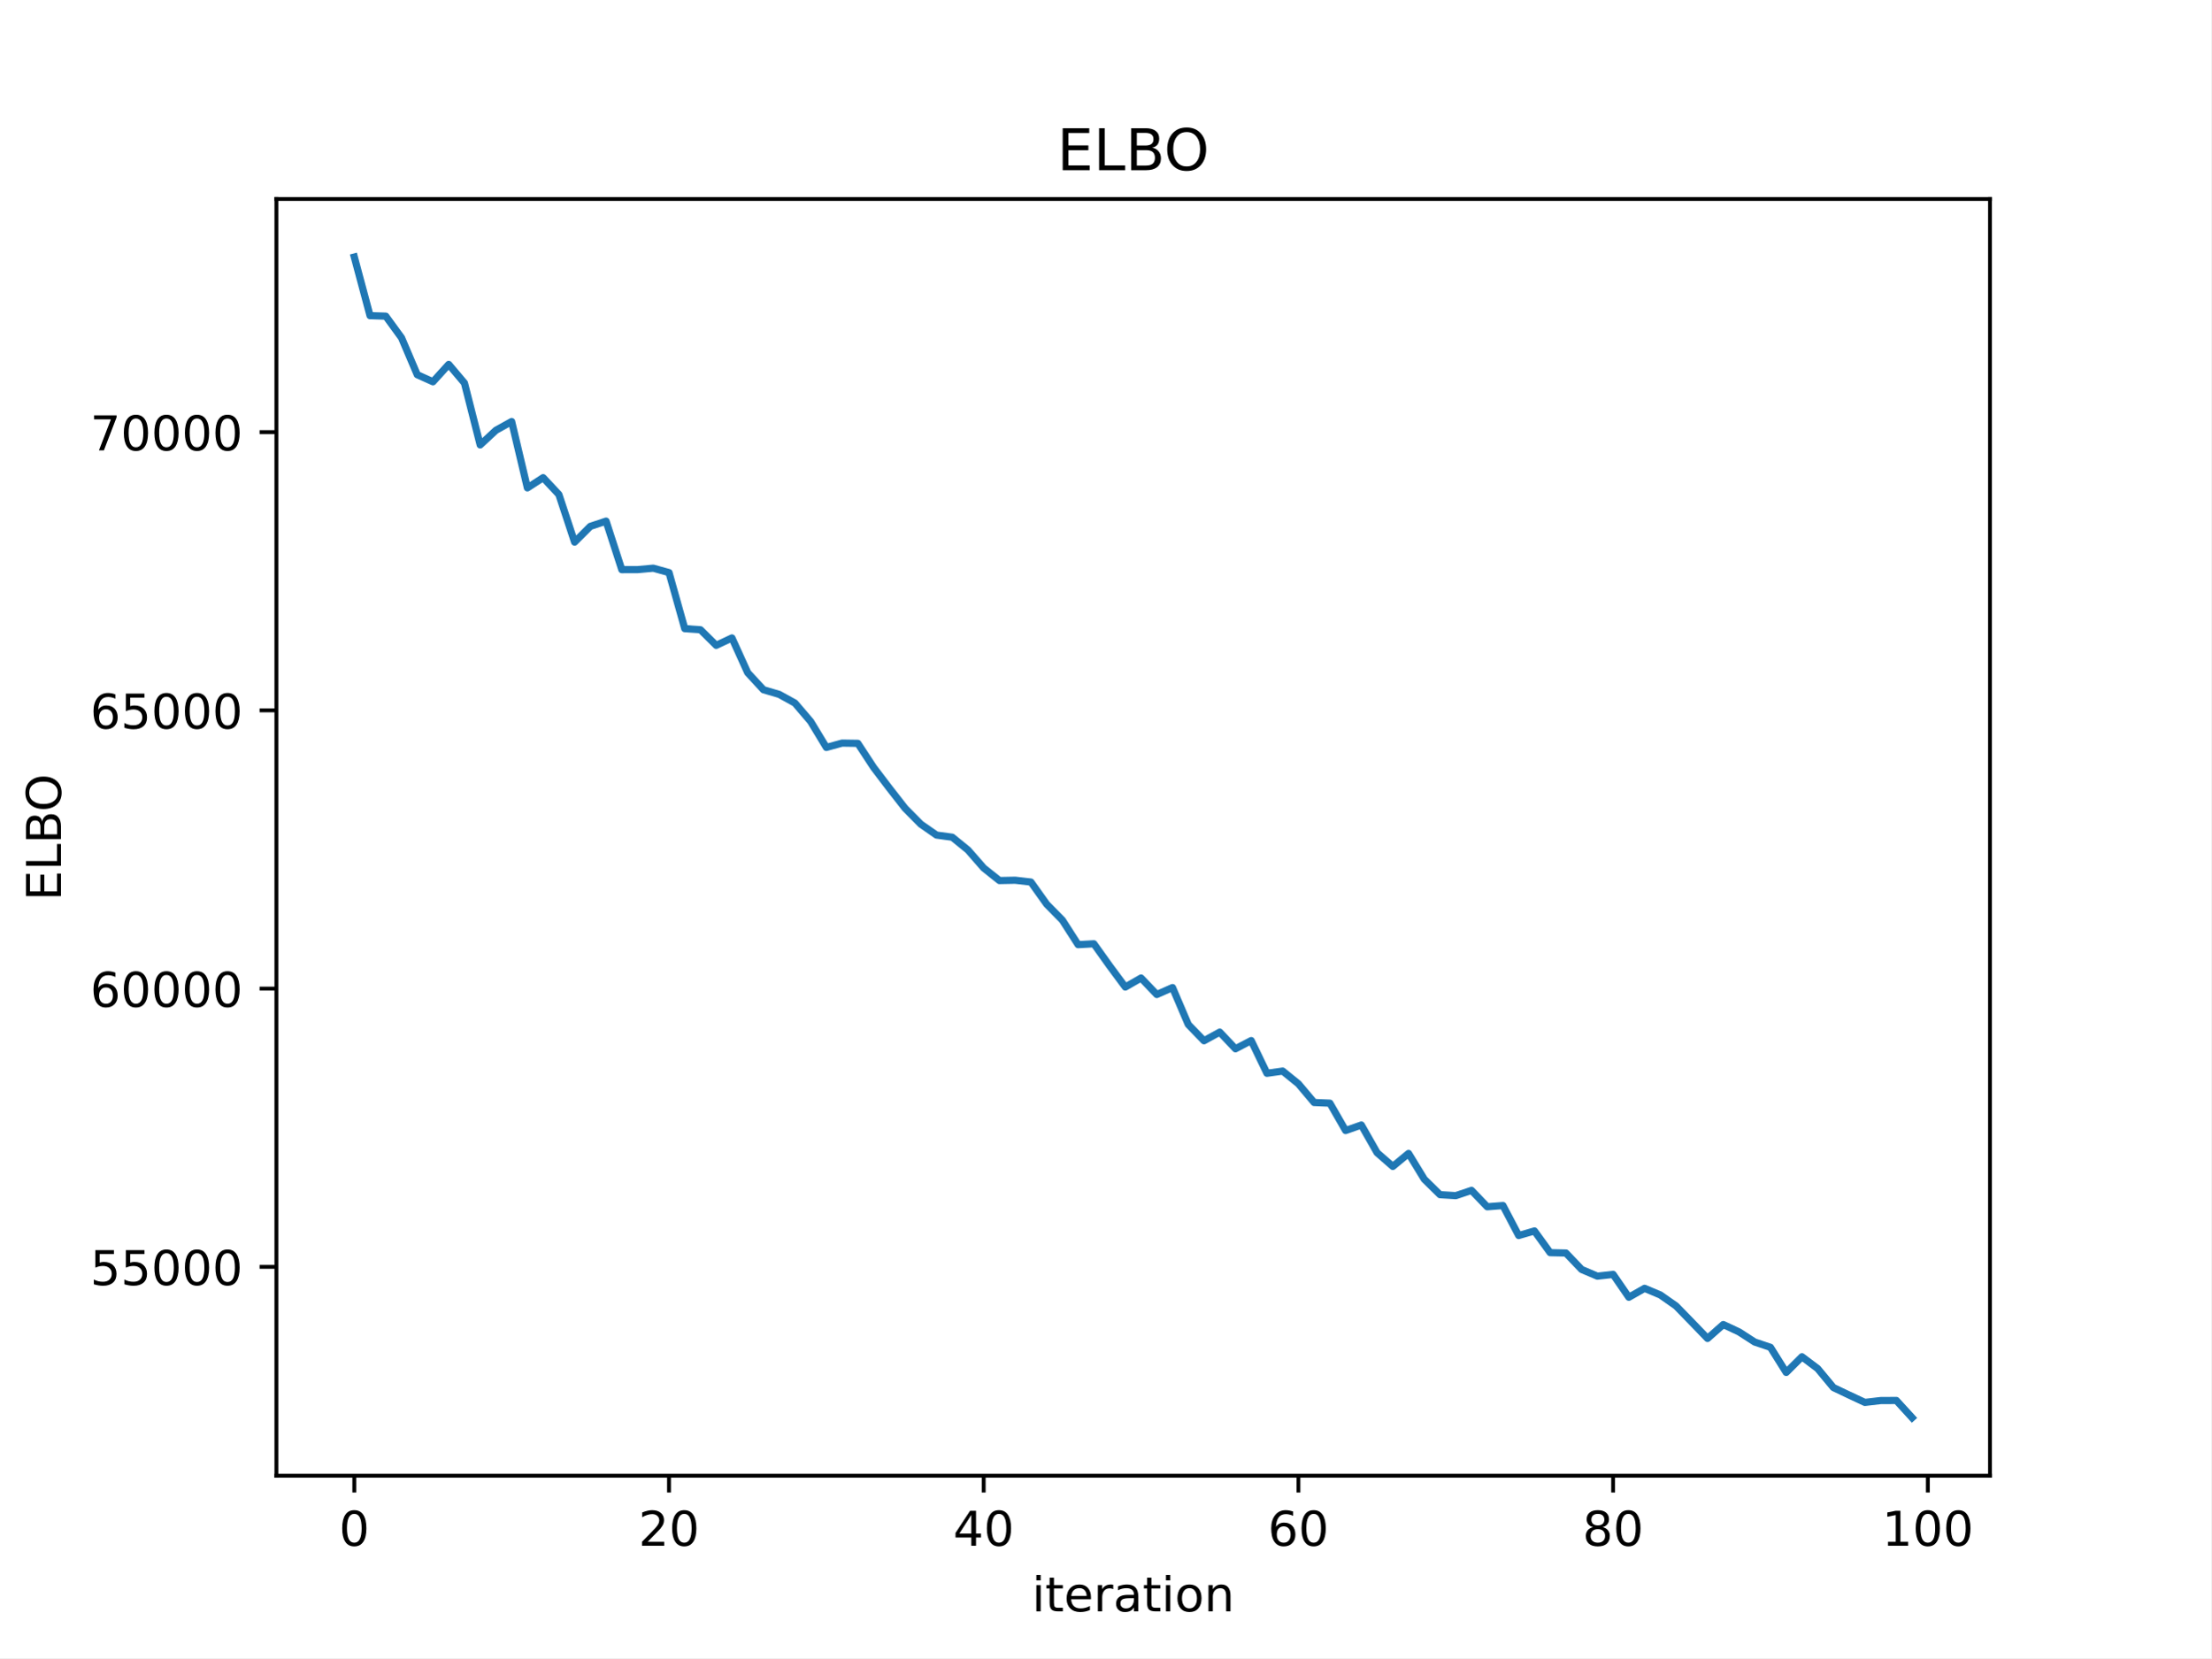
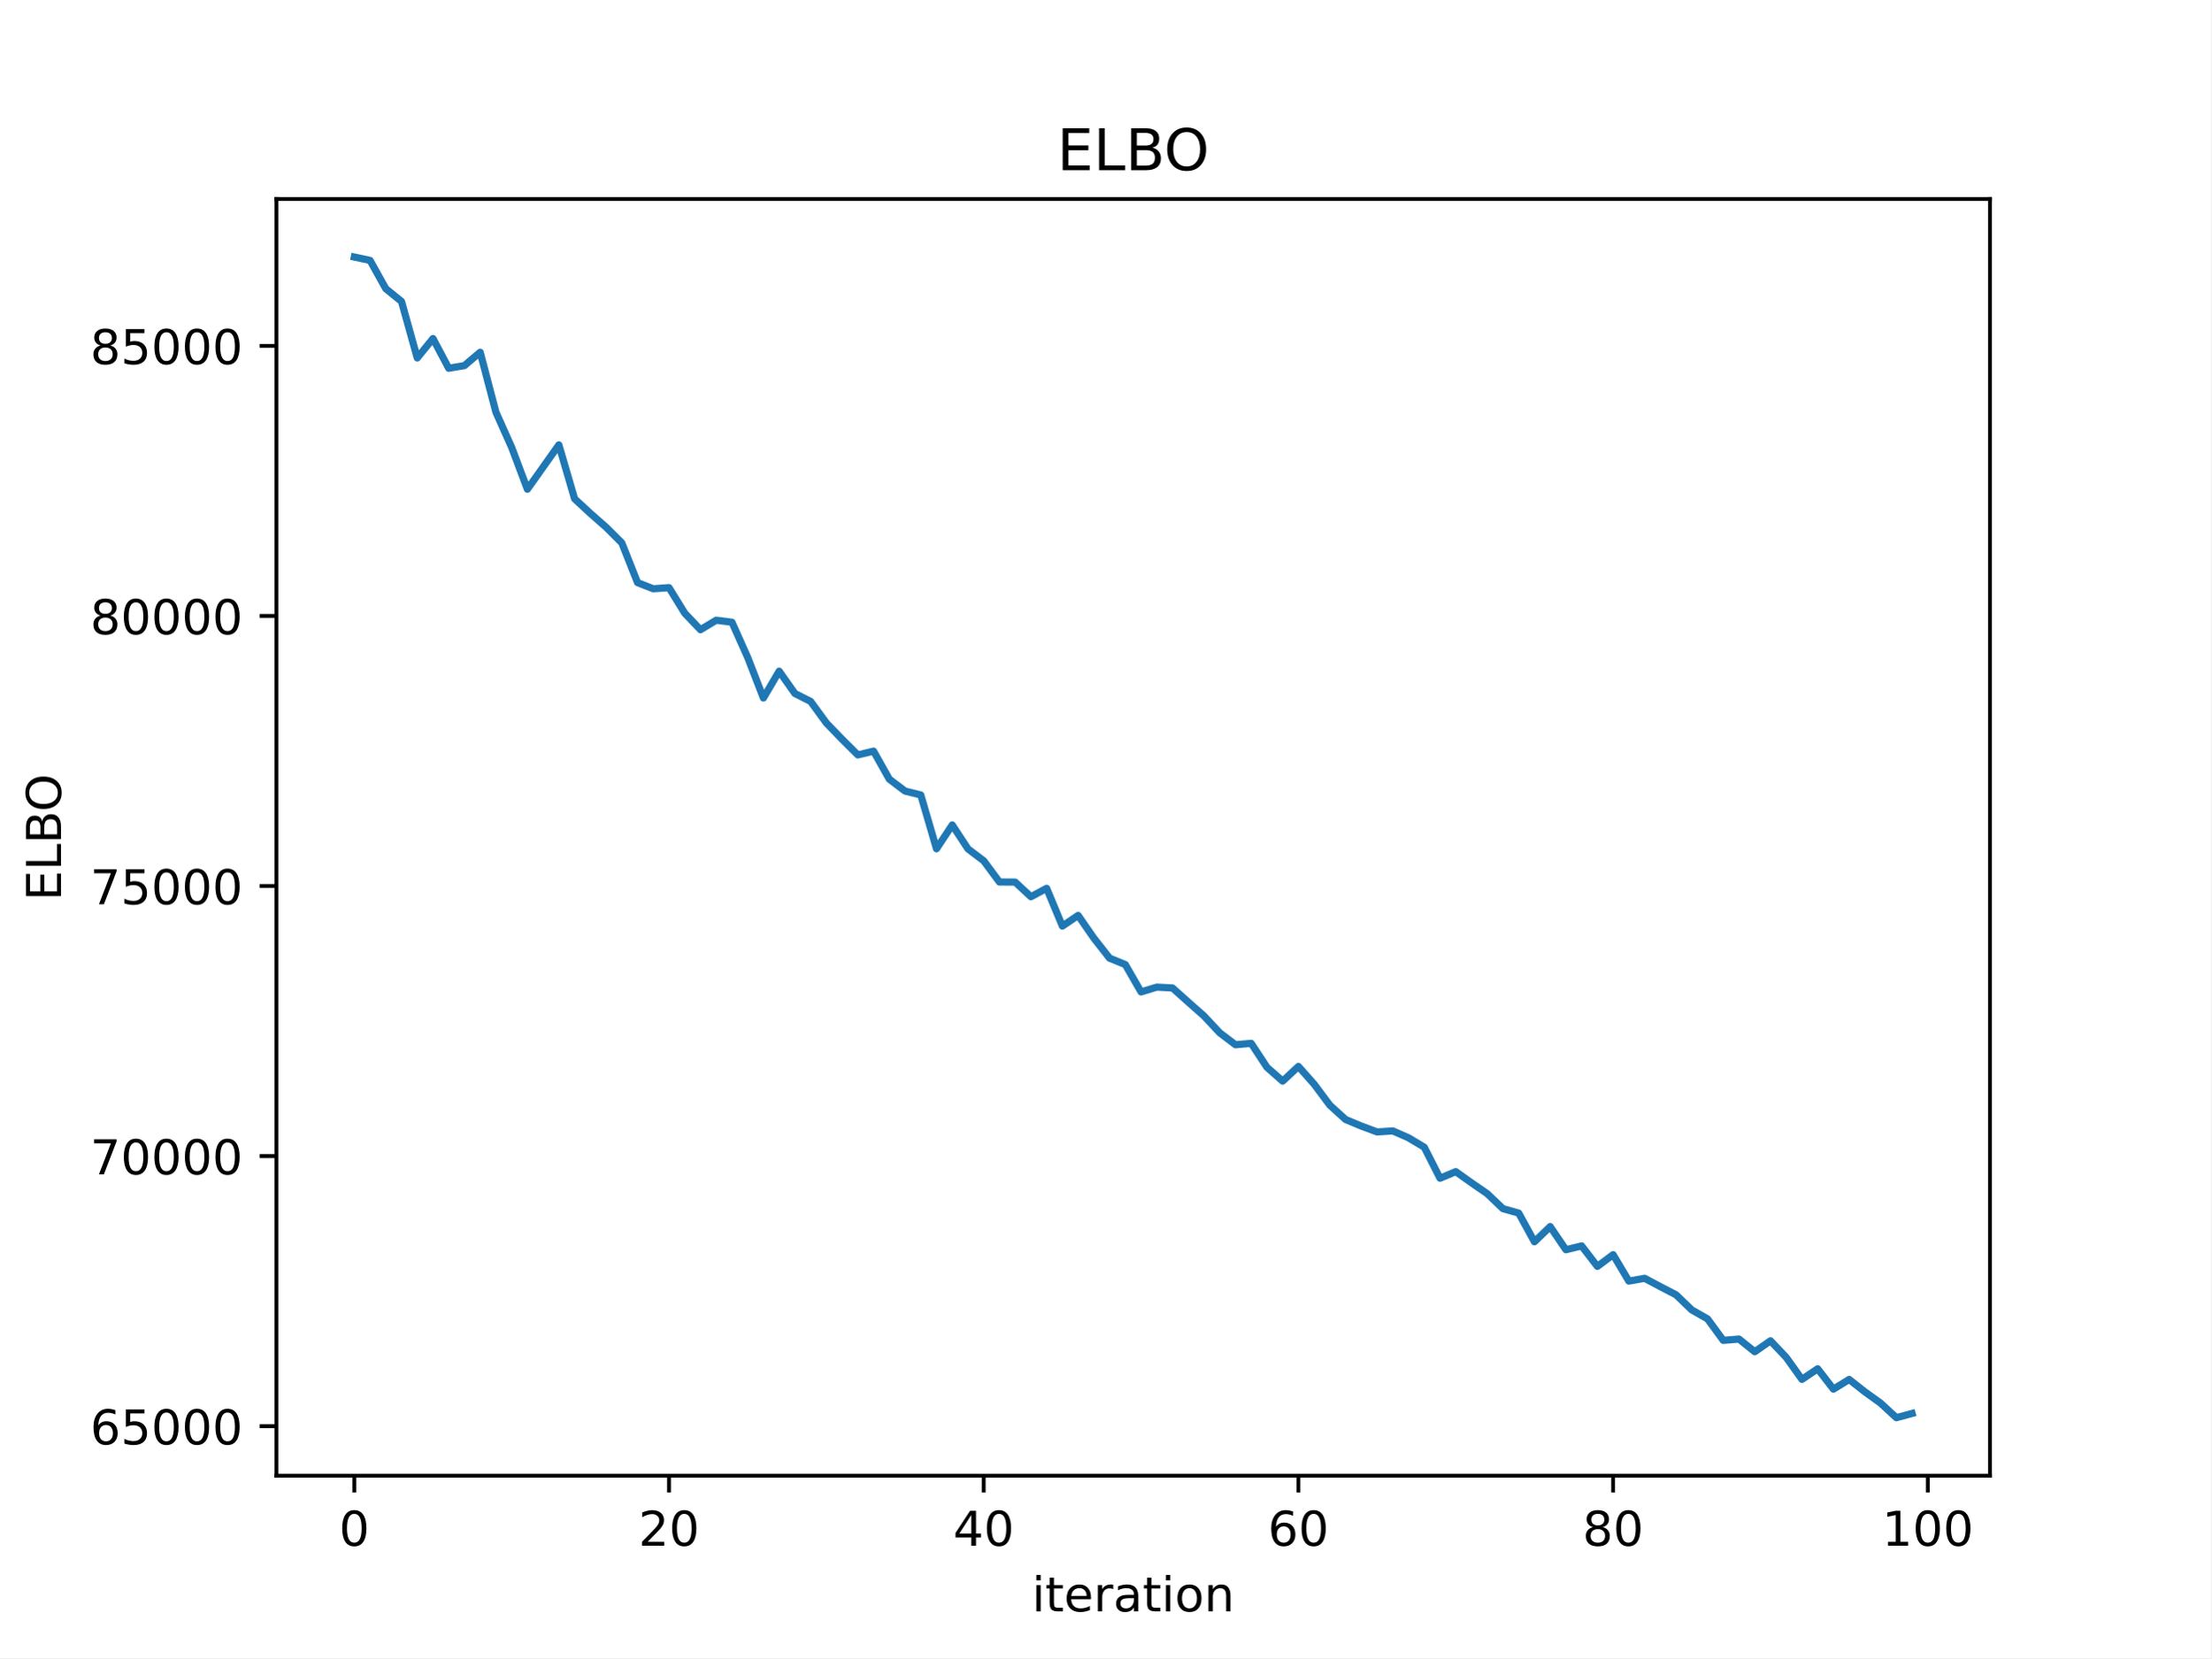
<svg xmlns="http://www.w3.org/2000/svg" xmlns:xlink="http://www.w3.org/1999/xlink" width="460.8pt" height="345.6pt" viewBox="0 0 460.8 345.6" version="1.1">
  <defs>
    <style type="text/css">*{stroke-linejoin: round; stroke-linecap: butt}</style>
  </defs>
  <g id="figure_1">
    <g id="patch_1">
      <path d="M 0 345.6  L 460.8 345.6  L 460.8 0  L 0 0  z " style="fill: #ffffff" />
    </g>
    <g id="axes_1">
      <g id="patch_2">
        <path d="M 57.6 307.584  L 414.72 307.584  L 414.72 41.472  L 57.6 41.472  z " style="fill: #ffffff" />
      </g>
      <g id="matplotlib.axis_1">
        <g id="xtick_1">
          <g id="line2d_1">
            <defs>
-               <path id="m39d585fc26" d="M 0 0  L 0 3.5  " style="stroke: #000000; stroke-width: 0.8" />
-             </defs>
-             <g>
-               <use xlink:href="#m39d585fc26" x="73.833" y="307.584" style="stroke: #000000; stroke-width: 0.8" />
+               <path id="m9847f02a8d" d="M 0 0  L 0 3.5  " style="stroke: #000000; stroke-width: 0.8" />
+             </defs>
+             <g>
+               <use xlink:href="#m9847f02a8d" x="73.833" y="307.584" style="stroke: #000000; stroke-width: 0.8" />
            </g>
          </g>
          <g id="text_1">
            <g transform="translate(70.65148 322.1824) scale(0.1 -0.1)">
              <defs>
                <path id="DejaVuSans-30" d="M 2034 4250  Q 1547 4250 1301 3770  Q 1056 3291 1056 2328  Q 1056 1369 1301 889  Q 1547 409 2034 409  Q 2525 409 2770 889  Q 3016 1369 3016 2328  Q 3016 3291 2770 3770  Q 2525 4250 2034 4250  z M 2034 4750  Q 2819 4750 3233 4129  Q 3647 3509 3647 2328  Q 3647 1150 3233 529  Q 2819 -91 2034 -91  Q 1250 -91 836 529  Q 422 1150 422 2328  Q 422 3509 836 4129  Q 1250 4750 2034 4750  z " transform="scale(0.015625)" />
              </defs>
              <use xlink:href="#DejaVuSans-30" />
            </g>
          </g>
        </g>
        <g id="xtick_2">
          <g id="line2d_2">
            <g>
-               <use xlink:href="#m39d585fc26" x="139.42" y="307.584" style="stroke: #000000; stroke-width: 0.8" />
+               <use xlink:href="#m9847f02a8d" x="139.42" y="307.584" style="stroke: #000000; stroke-width: 0.8" />
            </g>
          </g>
          <g id="text_2">
            <g transform="translate(133.057 322.1824) scale(0.1 -0.1)">
              <defs>
                <path id="DejaVuSans-32" d="M 1228 531  L 3431 531  L 3431 0  L 469 0  L 469 531  Q 828 903 1448 1529  Q 2069 2156 2228 2338  Q 2531 2678 2651 2914  Q 2772 3150 2772 3378  Q 2772 3750 2511 3984  Q 2250 4219 1831 4219  Q 1534 4219 1204 4116  Q 875 4013 500 3803  L 500 4441  Q 881 4594 1212 4672  Q 1544 4750 1819 4750  Q 2544 4750 2975 4387  Q 3406 4025 3406 3419  Q 3406 3131 3298 2873  Q 3191 2616 2906 2266  Q 2828 2175 2409 1742  Q 1991 1309 1228 531  z " transform="scale(0.015625)" />
              </defs>
              <use xlink:href="#DejaVuSans-32" />
              <use xlink:href="#DejaVuSans-30" transform="translate(63.62305 0)" />
            </g>
          </g>
        </g>
        <g id="xtick_3">
          <g id="line2d_3">
            <g>
-               <use xlink:href="#m39d585fc26" x="205.006" y="307.584" style="stroke: #000000; stroke-width: 0.8" />
+               <use xlink:href="#m9847f02a8d" x="205.006" y="307.584" style="stroke: #000000; stroke-width: 0.8" />
            </g>
          </g>
          <g id="text_3">
            <g transform="translate(198.6438 322.1824) scale(0.1 -0.1)">
              <defs>
                <path id="DejaVuSans-34" d="M 2419 4116  L 825 1625  L 2419 1625  L 2419 4116  z M 2253 4666  L 3047 4666  L 3047 1625  L 3713 1625  L 3713 1100  L 3047 1100  L 3047 0  L 2419 0  L 2419 1100  L 313 1100  L 313 1709  L 2253 4666  z " transform="scale(0.015625)" />
              </defs>
              <use xlink:href="#DejaVuSans-34" />
              <use xlink:href="#DejaVuSans-30" transform="translate(63.62305 0)" />
            </g>
          </g>
        </g>
        <g id="xtick_4">
          <g id="line2d_4">
            <g>
-               <use xlink:href="#m39d585fc26" x="270.593" y="307.584" style="stroke: #000000; stroke-width: 0.8" />
+               <use xlink:href="#m9847f02a8d" x="270.593" y="307.584" style="stroke: #000000; stroke-width: 0.8" />
            </g>
          </g>
          <g id="text_4">
            <g transform="translate(264.2306 322.1824) scale(0.1 -0.1)">
              <defs>
                <path id="DejaVuSans-36" d="M 2113 2584  Q 1688 2584 1439 2293  Q 1191 2003 1191 1497  Q 1191 994 1439 701  Q 1688 409 2113 409  Q 2538 409 2786 701  Q 3034 994 3034 1497  Q 3034 2003 2786 2293  Q 2538 2584 2113 2584  z M 3366 4563  L 3366 3988  Q 3128 4100 2886 4159  Q 2644 4219 2406 4219  Q 1781 4219 1451 3797  Q 1122 3375 1075 2522  Q 1259 2794 1537 2939  Q 1816 3084 2150 3084  Q 2853 3084 3261 2657  Q 3669 2231 3669 1497  Q 3669 778 3244 343  Q 2819 -91 2113 -91  Q 1303 -91 875 529  Q 447 1150 447 2328  Q 447 3434 972 4092  Q 1497 4750 2381 4750  Q 2619 4750 2861 4703  Q 3103 4656 3366 4563  z " transform="scale(0.015625)" />
              </defs>
              <use xlink:href="#DejaVuSans-36" />
              <use xlink:href="#DejaVuSans-30" transform="translate(63.62305 0)" />
            </g>
          </g>
        </g>
        <g id="xtick_5">
          <g id="line2d_5">
            <g>
-               <use xlink:href="#m39d585fc26" x="336.18" y="307.584" style="stroke: #000000; stroke-width: 0.8" />
+               <use xlink:href="#m9847f02a8d" x="336.18" y="307.584" style="stroke: #000000; stroke-width: 0.8" />
            </g>
          </g>
          <g id="text_5">
            <g transform="translate(329.8173 322.1824) scale(0.1 -0.1)">
              <defs>
                <path id="DejaVuSans-38" d="M 2034 2216  Q 1584 2216 1326 1975  Q 1069 1734 1069 1313  Q 1069 891 1326 650  Q 1584 409 2034 409  Q 2484 409 2743 651  Q 3003 894 3003 1313  Q 3003 1734 2745 1975  Q 2488 2216 2034 2216  z M 1403 2484  Q 997 2584 770 2862  Q 544 3141 544 3541  Q 544 4100 942 4425  Q 1341 4750 2034 4750  Q 2731 4750 3128 4425  Q 3525 4100 3525 3541  Q 3525 3141 3298 2862  Q 3072 2584 2669 2484  Q 3125 2378 3379 2068  Q 3634 1759 3634 1313  Q 3634 634 3220 271  Q 2806 -91 2034 -91  Q 1263 -91 848 271  Q 434 634 434 1313  Q 434 1759 690 2068  Q 947 2378 1403 2484  z M 1172 3481  Q 1172 3119 1398 2916  Q 1625 2713 2034 2713  Q 2441 2713 2670 2916  Q 2900 3119 2900 3481  Q 2900 3844 2670 4047  Q 2441 4250 2034 4250  Q 1625 4250 1398 4047  Q 1172 3844 1172 3481  z " transform="scale(0.015625)" />
              </defs>
              <use xlink:href="#DejaVuSans-38" />
              <use xlink:href="#DejaVuSans-30" transform="translate(63.62305 0)" />
            </g>
          </g>
        </g>
        <g id="xtick_6">
          <g id="line2d_6">
            <g>
-               <use xlink:href="#m39d585fc26" x="401.767" y="307.584" style="stroke: #000000; stroke-width: 0.8" />
+               <use xlink:href="#m9847f02a8d" x="401.767" y="307.584" style="stroke: #000000; stroke-width: 0.8" />
            </g>
          </g>
          <g id="text_6">
            <g transform="translate(392.2229 322.1824) scale(0.1 -0.1)">
              <defs>
                <path id="DejaVuSans-31" d="M 794 531  L 1825 531  L 1825 4091  L 703 3866  L 703 4441  L 1819 4666  L 2450 4666  L 2450 531  L 3481 531  L 3481 0  L 794 0  L 794 531  z " transform="scale(0.015625)" />
              </defs>
              <use xlink:href="#DejaVuSans-31" />
              <use xlink:href="#DejaVuSans-30" transform="translate(63.62305 0)" />
              <use xlink:href="#DejaVuSans-30" transform="translate(127.2461 0)" />
            </g>
          </g>
        </g>
        <g id="text_7">
          <g transform="translate(215.0373 335.8606) scale(0.1 -0.1)">
            <defs>
              <path id="DejaVuSans-69" d="M 603 3500  L 1178 3500  L 1178 0  L 603 0  L 603 3500  z M 603 4863  L 1178 4863  L 1178 4134  L 603 4134  L 603 4863  z " transform="scale(0.015625)" />
              <path id="DejaVuSans-74" d="M 1172 4494  L 1172 3500  L 2356 3500  L 2356 3053  L 1172 3053  L 1172 1153  Q 1172 725 1289 603  Q 1406 481 1766 481  L 2356 481  L 2356 0  L 1766 0  Q 1100 0 847 248  Q 594 497 594 1153  L 594 3053  L 172 3053  L 172 3500  L 594 3500  L 594 4494  L 1172 4494  z " transform="scale(0.015625)" />
              <path id="DejaVuSans-65" d="M 3597 1894  L 3597 1613  L 953 1613  Q 991 1019 1311 708  Q 1631 397 2203 397  Q 2534 397 2845 478  Q 3156 559 3463 722  L 3463 178  Q 3153 47 2828 -22  Q 2503 -91 2169 -91  Q 1331 -91 842 396  Q 353 884 353 1716  Q 353 2575 817 3079  Q 1281 3584 2069 3584  Q 2775 3584 3186 3129  Q 3597 2675 3597 1894  z M 3022 2063  Q 3016 2534 2758 2815  Q 2500 3097 2075 3097  Q 1594 3097 1305 2825  Q 1016 2553 972 2059  L 3022 2063  z " transform="scale(0.015625)" />
              <path id="DejaVuSans-72" d="M 2631 2963  Q 2534 3019 2420 3045  Q 2306 3072 2169 3072  Q 1681 3072 1420 2755  Q 1159 2438 1159 1844  L 1159 0  L 581 0  L 581 3500  L 1159 3500  L 1159 2956  Q 1341 3275 1631 3429  Q 1922 3584 2338 3584  Q 2397 3584 2469 3576  Q 2541 3569 2628 3553  L 2631 2963  z " transform="scale(0.015625)" />
              <path id="DejaVuSans-61" d="M 2194 1759  Q 1497 1759 1228 1600  Q 959 1441 959 1056  Q 959 750 1161 570  Q 1363 391 1709 391  Q 2188 391 2477 730  Q 2766 1069 2766 1631  L 2766 1759  L 2194 1759  z M 3341 1997  L 3341 0  L 2766 0  L 2766 531  Q 2569 213 2275 61  Q 1981 -91 1556 -91  Q 1019 -91 701 211  Q 384 513 384 1019  Q 384 1609 779 1909  Q 1175 2209 1959 2209  L 2766 2209  L 2766 2266  Q 2766 2663 2505 2880  Q 2244 3097 1772 3097  Q 1472 3097 1187 3025  Q 903 2953 641 2809  L 641 3341  Q 956 3463 1253 3523  Q 1550 3584 1831 3584  Q 2591 3584 2966 3190  Q 3341 2797 3341 1997  z " transform="scale(0.015625)" />
              <path id="DejaVuSans-6f" d="M 1959 3097  Q 1497 3097 1228 2736  Q 959 2375 959 1747  Q 959 1119 1226 758  Q 1494 397 1959 397  Q 2419 397 2687 759  Q 2956 1122 2956 1747  Q 2956 2369 2687 2733  Q 2419 3097 1959 3097  z M 1959 3584  Q 2709 3584 3137 3096  Q 3566 2609 3566 1747  Q 3566 888 3137 398  Q 2709 -91 1959 -91  Q 1206 -91 779 398  Q 353 888 353 1747  Q 353 2609 779 3096  Q 1206 3584 1959 3584  z " transform="scale(0.015625)" />
              <path id="DejaVuSans-6e" d="M 3513 2113  L 3513 0  L 2938 0  L 2938 2094  Q 2938 2591 2744 2837  Q 2550 3084 2163 3084  Q 1697 3084 1428 2787  Q 1159 2491 1159 1978  L 1159 0  L 581 0  L 581 3500  L 1159 3500  L 1159 2956  Q 1366 3272 1645 3428  Q 1925 3584 2291 3584  Q 2894 3584 3203 3211  Q 3513 2838 3513 2113  z " transform="scale(0.015625)" />
            </defs>
            <use xlink:href="#DejaVuSans-69" />
            <use xlink:href="#DejaVuSans-74" transform="translate(27.7832 0)" />
            <use xlink:href="#DejaVuSans-65" transform="translate(66.99219 0)" />
            <use xlink:href="#DejaVuSans-72" transform="translate(128.5156 0)" />
            <use xlink:href="#DejaVuSans-61" transform="translate(169.6289 0)" />
            <use xlink:href="#DejaVuSans-74" transform="translate(230.9082 0)" />
            <use xlink:href="#DejaVuSans-69" transform="translate(270.1172 0)" />
            <use xlink:href="#DejaVuSans-6f" transform="translate(297.9004 0)" />
            <use xlink:href="#DejaVuSans-6e" transform="translate(359.082 0)" />
          </g>
        </g>
      </g>
      <g id="matplotlib.axis_2">
        <g id="ytick_1">
          <g id="line2d_7">
            <defs>
-               <path id="mdcb9af2487" d="M 0 0  L -3.5 0  " style="stroke: #000000; stroke-width: 0.8" />
-             </defs>
-             <g>
-               <use xlink:href="#mdcb9af2487" x="57.6" y="264.053" style="stroke: #000000; stroke-width: 0.8" />
+               <path id="m6471b7e851" d="M 0 0  L -3.5 0  " style="stroke: #000000; stroke-width: 0.8" />
+             </defs>
+             <g>
+               <use xlink:href="#m6471b7e851" x="57.6" y="297.26" style="stroke: #000000; stroke-width: 0.8" />
            </g>
          </g>
          <g id="text_8">
-             <g transform="translate(18.7875 267.8525) scale(0.1 -0.1)">
+             <g transform="translate(18.7875 301.0592) scale(0.1 -0.1)">
              <defs>
                <path id="DejaVuSans-35" d="M 691 4666  L 3169 4666  L 3169 4134  L 1269 4134  L 1269 2991  Q 1406 3038 1543 3061  Q 1681 3084 1819 3084  Q 2600 3084 3056 2656  Q 3513 2228 3513 1497  Q 3513 744 3044 326  Q 2575 -91 1722 -91  Q 1428 -91 1123 -41  Q 819 9 494 109  L 494 744  Q 775 591 1075 516  Q 1375 441 1709 441  Q 2250 441 2565 725  Q 2881 1009 2881 1497  Q 2881 1984 2565 2268  Q 2250 2553 1709 2553  Q 1456 2553 1204 2497  Q 953 2441 691 2322  L 691 4666  z " transform="scale(0.015625)" />
              </defs>
-               <use xlink:href="#DejaVuSans-35" />
+               <use xlink:href="#DejaVuSans-36" />
              <use xlink:href="#DejaVuSans-35" transform="translate(63.62305 0)" />
              <use xlink:href="#DejaVuSans-30" transform="translate(127.2461 0)" />
              <use xlink:href="#DejaVuSans-30" transform="translate(190.8691 0)" />
              <use xlink:href="#DejaVuSans-30" transform="translate(254.4922 0)" />
            </g>
          </g>
        </g>
        <g id="ytick_2">
          <g id="line2d_8">
            <g>
-               <use xlink:href="#mdcb9af2487" x="57.6" y="206.057" style="stroke: #000000; stroke-width: 0.8" />
+               <use xlink:href="#m6471b7e851" x="57.6" y="240.967" style="stroke: #000000; stroke-width: 0.8" />
            </g>
          </g>
          <g id="text_9">
-             <g transform="translate(18.7875 209.8562) scale(0.1 -0.1)">
-               <use xlink:href="#DejaVuSans-36" />
+             <g transform="translate(18.7875 244.7658) scale(0.1 -0.1)">
+               <defs>
+                 <path id="DejaVuSans-37" d="M 525 4666  L 3525 4666  L 3525 4397  L 1831 0  L 1172 0  L 2766 4134  L 525 4134  L 525 4666  z " transform="scale(0.015625)" />
+               </defs>
+               <use xlink:href="#DejaVuSans-37" />
              <use xlink:href="#DejaVuSans-30" transform="translate(63.62305 0)" />
              <use xlink:href="#DejaVuSans-30" transform="translate(127.2461 0)" />
              <use xlink:href="#DejaVuSans-30" transform="translate(190.8691 0)" />
              <use xlink:href="#DejaVuSans-30" transform="translate(254.4922 0)" />
            </g>
          </g>
        </g>
        <g id="ytick_3">
          <g id="line2d_9">
            <g>
-               <use xlink:href="#mdcb9af2487" x="57.6" y="148.061" style="stroke: #000000; stroke-width: 0.8" />
+               <use xlink:href="#m6471b7e851" x="57.6" y="184.673" style="stroke: #000000; stroke-width: 0.8" />
            </g>
          </g>
          <g id="text_10">
-             <g transform="translate(18.7875 151.8599) scale(0.1 -0.1)">
-               <use xlink:href="#DejaVuSans-36" />
+             <g transform="translate(18.7875 188.4724) scale(0.1 -0.1)">
+               <use xlink:href="#DejaVuSans-37" />
              <use xlink:href="#DejaVuSans-35" transform="translate(63.62305 0)" />
              <use xlink:href="#DejaVuSans-30" transform="translate(127.2461 0)" />
              <use xlink:href="#DejaVuSans-30" transform="translate(190.8691 0)" />
              <use xlink:href="#DejaVuSans-30" transform="translate(254.4922 0)" />
            </g>
          </g>
        </g>
        <g id="ytick_4">
          <g id="line2d_10">
            <g>
-               <use xlink:href="#mdcb9af2487" x="57.6" y="90.064" style="stroke: #000000; stroke-width: 0.8" />
+               <use xlink:href="#m6471b7e851" x="57.6" y="128.38" style="stroke: #000000; stroke-width: 0.8" />
            </g>
          </g>
          <g id="text_11">
-             <g transform="translate(18.7875 93.86358) scale(0.1 -0.1)">
-               <defs>
-                 <path id="DejaVuSans-37" d="M 525 4666  L 3525 4666  L 3525 4397  L 1831 0  L 1172 0  L 2766 4134  L 525 4134  L 525 4666  z " transform="scale(0.015625)" />
-               </defs>
-               <use xlink:href="#DejaVuSans-37" />
-               <use xlink:href="#DejaVuSans-30" transform="translate(63.62305 0)" />
-               <use xlink:href="#DejaVuSans-30" transform="translate(127.2461 0)" />
-               <use xlink:href="#DejaVuSans-30" transform="translate(190.8691 0)" />
-               <use xlink:href="#DejaVuSans-30" transform="translate(254.4922 0)" />
-             </g>
-           </g>
-         </g>
-         <g id="text_12">
+             <g transform="translate(18.7875 132.1789) scale(0.1 -0.1)">
+               <use xlink:href="#DejaVuSans-38" />
+               <use xlink:href="#DejaVuSans-30" transform="translate(63.62305 0)" />
+               <use xlink:href="#DejaVuSans-30" transform="translate(127.2461 0)" />
+               <use xlink:href="#DejaVuSans-30" transform="translate(190.8691 0)" />
+               <use xlink:href="#DejaVuSans-30" transform="translate(254.4922 0)" />
+             </g>
+           </g>
+         </g>
+         <g id="ytick_5">
+           <g id="line2d_11">
+             <g>
+               <use xlink:href="#m6471b7e851" x="57.6" y="72.086" style="stroke: #000000; stroke-width: 0.8" />
+             </g>
+           </g>
+           <g id="text_12">
+             <g transform="translate(18.7875 75.88547) scale(0.1 -0.1)">
+               <use xlink:href="#DejaVuSans-38" />
+               <use xlink:href="#DejaVuSans-35" transform="translate(63.62305 0)" />
+               <use xlink:href="#DejaVuSans-30" transform="translate(127.2461 0)" />
+               <use xlink:href="#DejaVuSans-30" transform="translate(190.8691 0)" />
+               <use xlink:href="#DejaVuSans-30" transform="translate(254.4922 0)" />
+             </g>
+           </g>
+         </g>
+         <g id="text_13">
          <g transform="translate(12.70781 187.7522) rotate(-90) scale(0.1 -0.1)">
            <defs>
              <path id="DejaVuSans-45" d="M 628 4666  L 3578 4666  L 3578 4134  L 1259 4134  L 1259 2753  L 3481 2753  L 3481 2222  L 1259 2222  L 1259 531  L 3634 531  L 3634 0  L 628 0  L 628 4666  z " transform="scale(0.015625)" />
              <path id="DejaVuSans-4c" d="M 628 4666  L 1259 4666  L 1259 531  L 3531 531  L 3531 0  L 628 0  L 628 4666  z " transform="scale(0.015625)" />
              <path id="DejaVuSans-42" d="M 1259 2228  L 1259 519  L 2272 519  Q 2781 519 3026 730  Q 3272 941 3272 1375  Q 3272 1813 3026 2020  Q 2781 2228 2272 2228  L 1259 2228  z M 1259 4147  L 1259 2741  L 2194 2741  Q 2656 2741 2882 2914  Q 3109 3088 3109 3444  Q 3109 3797 2882 3972  Q 2656 4147 2194 4147  L 1259 4147  z M 628 4666  L 2241 4666  Q 2963 4666 3353 4366  Q 3744 4066 3744 3513  Q 3744 3084 3544 2831  Q 3344 2578 2956 2516  Q 3422 2416 3680 2098  Q 3938 1781 3938 1306  Q 3938 681 3513 340  Q 3088 0 2303 0  L 628 0  L 628 4666  z " transform="scale(0.015625)" />
              <path id="DejaVuSans-4f" d="M 2522 4238  Q 1834 4238 1429 3725  Q 1025 3213 1025 2328  Q 1025 1447 1429 934  Q 1834 422 2522 422  Q 3209 422 3611 934  Q 4013 1447 4013 2328  Q 4013 3213 3611 3725  Q 3209 4238 2522 4238  z M 2522 4750  Q 3503 4750 4090 4092  Q 4678 3434 4678 2328  Q 4678 1225 4090 567  Q 3503 -91 2522 -91  Q 1538 -91 948 565  Q 359 1222 359 2328  Q 359 3434 948 4092  Q 1538 4750 2522 4750  z " transform="scale(0.015625)" />
            </defs>
            <use xlink:href="#DejaVuSans-45" />
            <use xlink:href="#DejaVuSans-4c" transform="translate(63.18359 0)" />
            <use xlink:href="#DejaVuSans-42" transform="translate(118.8965 0)" />
            <use xlink:href="#DejaVuSans-4f" transform="translate(185.75 0)" />
          </g>
        </g>
      </g>
-       <g id="line2d_11">
-         <path d="M 73.833 53.568  L 77.112 65.792  L 80.391 65.896  L 83.671 70.397  L 86.95 78.094  L 90.229 79.571  L 93.509 75.951  L 96.788 79.834  L 100.067 92.732  L 103.347 89.682  L 106.626 87.86  L 109.905 101.69  L 113.185 99.558  L 116.464 103.061  L 119.743 112.988  L 123.023 109.709  L 126.302 108.616  L 129.581 118.733  L 132.861 118.725  L 136.14 118.426  L 139.42 119.34  L 142.699 131.024  L 145.978 131.26  L 149.258 134.508  L 152.537 132.967  L 155.816 140.204  L 159.096 143.758  L 162.375 144.727  L 165.654 146.531  L 168.934 150.372  L 172.213 155.788  L 175.492 154.884  L 178.772 154.935  L 182.051 159.943  L 185.33 164.255  L 188.61 168.458  L 191.889 171.774  L 195.168 174.055  L 198.448 174.502  L 201.727 177.167  L 205.006 180.923  L 208.286 183.534  L 211.565 183.467  L 214.844 183.844  L 218.124 188.452  L 221.403 191.785  L 224.682 196.896  L 227.962 196.714  L 231.241 201.309  L 234.52 205.731  L 237.8 203.848  L 241.079 207.286  L 244.358 205.839  L 247.638 213.534  L 250.917 216.925  L 254.196 215.127  L 257.476 218.598  L 260.755 216.888  L 264.034 223.71  L 267.314 223.246  L 270.593 225.905  L 273.872 229.798  L 277.152 229.934  L 280.431 235.642  L 283.71 234.488  L 286.99 240.261  L 290.269 243.123  L 293.548 240.413  L 296.828 245.787  L 300.107 249.008  L 303.386 249.212  L 306.666 248.113  L 309.945 251.532  L 313.224 251.273  L 316.504 257.522  L 319.783 256.568  L 323.062 261.095  L 326.342 261.168  L 329.621 264.601  L 332.9 265.991  L 336.18 265.626  L 339.459 270.39  L 342.739 268.527  L 346.018 269.911  L 349.297 272.208  L 352.577 275.575  L 355.856 278.976  L 359.135 276.077  L 362.415 277.611  L 365.694 279.727  L 368.973 280.826  L 372.253 286.062  L 375.532 282.794  L 378.811 285.259  L 382.091 289.214  L 385.37 290.777  L 388.649 292.309  L 391.929 291.92  L 395.208 291.901  L 398.487 295.488  " clip-path="url(#p34f100c018)" style="fill: none; stroke: #1f77b4; stroke-width: 1.5; stroke-linecap: square" />
+       <g id="line2d_12">
+         <path d="M 73.833 53.568  L 77.112 54.272  L 80.391 60.16  L 83.671 62.831  L 86.95 74.601  L 90.229 70.559  L 93.509 76.756  L 96.788 76.197  L 100.067 73.418  L 103.347 85.907  L 106.626 93.247  L 109.905 101.97  L 113.185 97.351  L 116.464 92.727  L 119.743 103.959  L 123.023 106.996  L 126.302 109.88  L 129.581 113.151  L 132.861 121.429  L 136.14 122.719  L 139.42 122.483  L 142.699 127.806  L 145.978 131.25  L 149.258 129.271  L 152.537 129.688  L 155.816 137.03  L 159.096 145.487  L 162.375 139.899  L 165.654 144.541  L 168.934 146.197  L 172.213 150.692  L 175.492 154.085  L 178.772 157.347  L 182.051 156.561  L 185.33 162.399  L 188.61 164.882  L 191.889 165.693  L 195.168 176.909  L 198.448 171.948  L 201.727 176.935  L 205.006 179.417  L 208.286 183.84  L 211.565 183.86  L 214.844 186.902  L 218.124 185.155  L 221.403 193.028  L 224.682 190.801  L 227.962 195.535  L 231.241 199.714  L 234.52 201.047  L 237.8 206.749  L 241.079 205.749  L 244.358 205.928  L 247.638 208.865  L 250.917 211.763  L 254.196 215.271  L 257.476 217.757  L 260.755 217.467  L 264.034 222.454  L 267.314 225.341  L 270.593 222.279  L 273.872 225.975  L 277.152 230.369  L 280.431 233.346  L 283.71 234.711  L 286.99 235.93  L 290.269 235.718  L 293.548 237.162  L 296.828 239.128  L 300.107 245.582  L 303.386 244.206  L 306.666 246.541  L 309.945 248.803  L 313.224 251.926  L 316.504 252.851  L 319.783 258.827  L 323.062 255.664  L 326.342 260.483  L 329.621 259.69  L 332.9 263.955  L 336.18 261.514  L 339.459 267.024  L 342.739 266.439  L 346.018 268.182  L 349.297 269.879  L 352.577 273.038  L 355.856 274.894  L 359.135 279.374  L 362.415 279.105  L 365.694 281.749  L 368.973 279.466  L 372.253 282.925  L 375.532 287.505  L 378.811 285.298  L 382.091 289.542  L 385.37 287.522  L 388.649 290.105  L 391.929 292.467  L 395.208 295.488  L 398.487 294.606  " clip-path="url(#p61274b1679)" style="fill: none; stroke: #1f77b4; stroke-width: 1.5; stroke-linecap: square" />
      </g>
      <g id="patch_3">
        <path d="M 57.6 307.584  L 57.6 41.472  " style="fill: none; stroke: #000000; stroke-width: 0.8; stroke-linejoin: miter; stroke-linecap: square" />
      </g>
      <g id="patch_4">
        <path d="M 414.72 307.584  L 414.72 41.472  " style="fill: none; stroke: #000000; stroke-width: 0.8; stroke-linejoin: miter; stroke-linecap: square" />
      </g>
      <g id="patch_5">
        <path d="M 57.6 307.584  L 414.72 307.584  " style="fill: none; stroke: #000000; stroke-width: 0.8; stroke-linejoin: miter; stroke-linecap: square" />
      </g>
      <g id="patch_6">
        <path d="M 57.6 41.472  L 414.72 41.472  " style="fill: none; stroke: #000000; stroke-width: 0.8; stroke-linejoin: miter; stroke-linecap: square" />
      </g>
-       <g id="text_13">
+       <g id="text_14">
        <g transform="translate(220.2909 35.472) scale(0.12 -0.12)">
          <use xlink:href="#DejaVuSans-45" />
          <use xlink:href="#DejaVuSans-4c" transform="translate(63.18359 0)" />
          <use xlink:href="#DejaVuSans-42" transform="translate(118.8965 0)" />
          <use xlink:href="#DejaVuSans-4f" transform="translate(185.75 0)" />
        </g>
      </g>
    </g>
  </g>
  <defs>
-     <clipPath id="p34f100c018">
+     <clipPath id="p61274b1679">
      <rect x="57.6" y="41.472" width="357.12" height="266.112" />
    </clipPath>
  </defs>
</svg>
